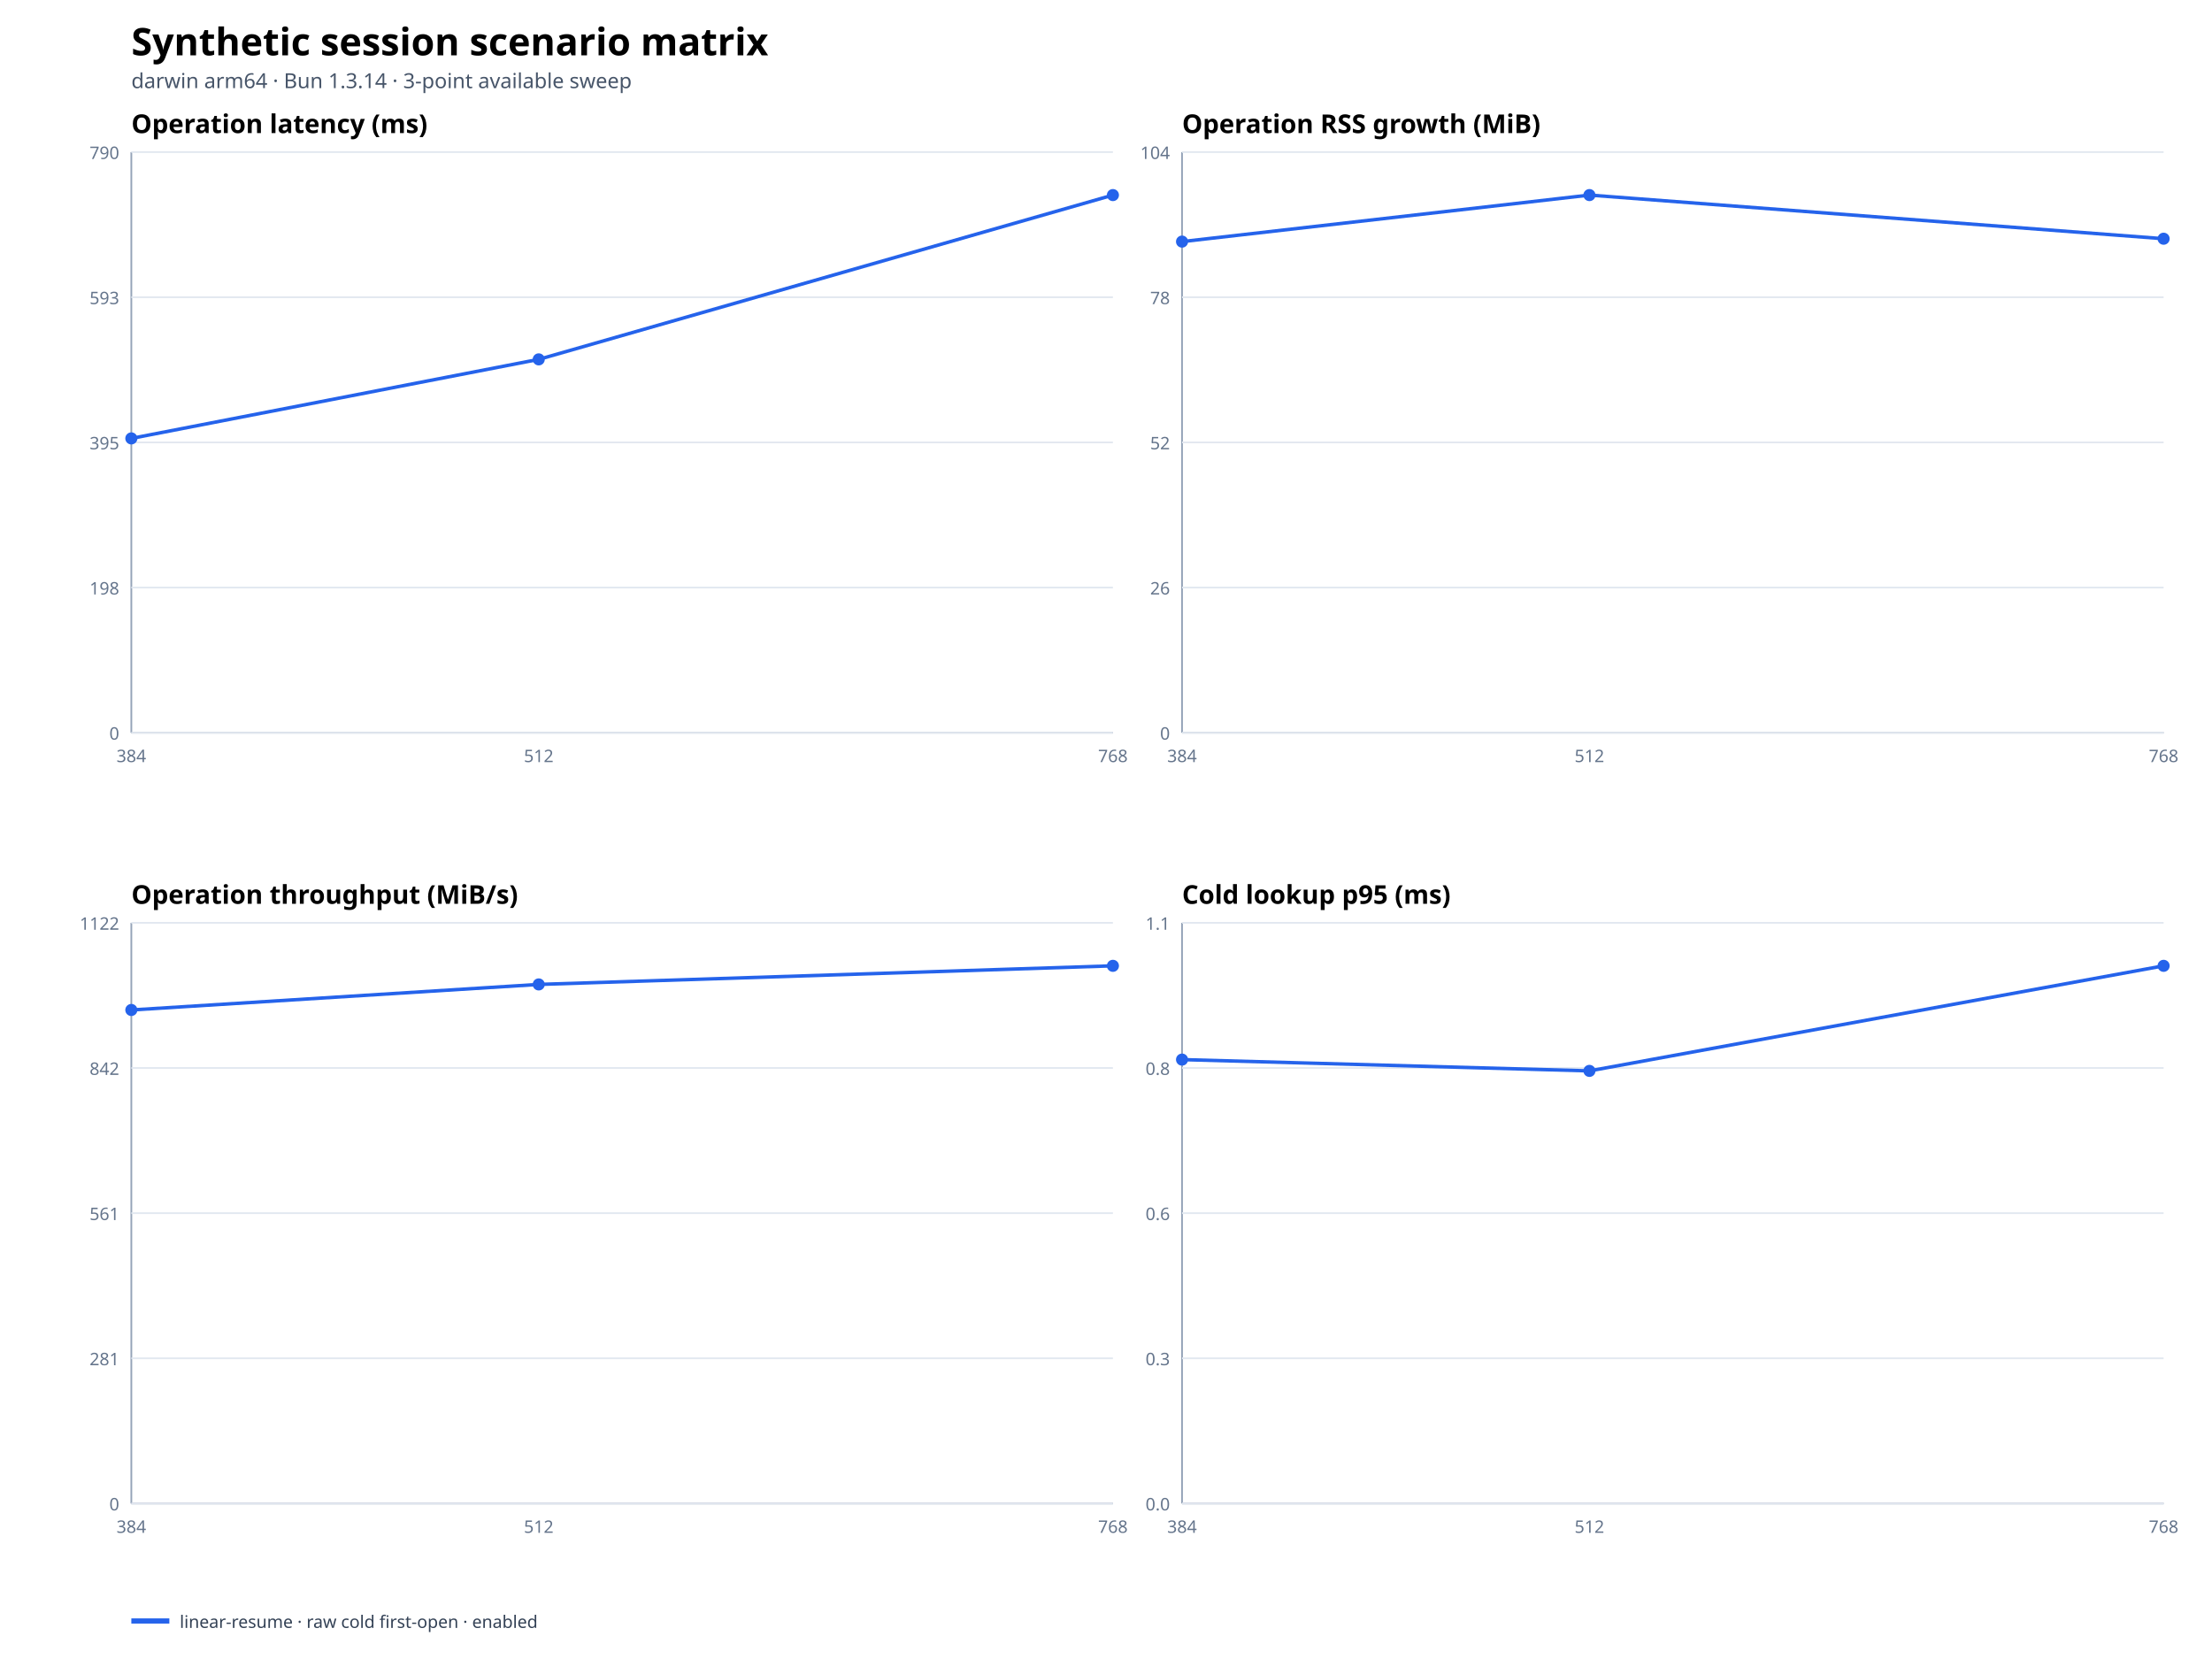
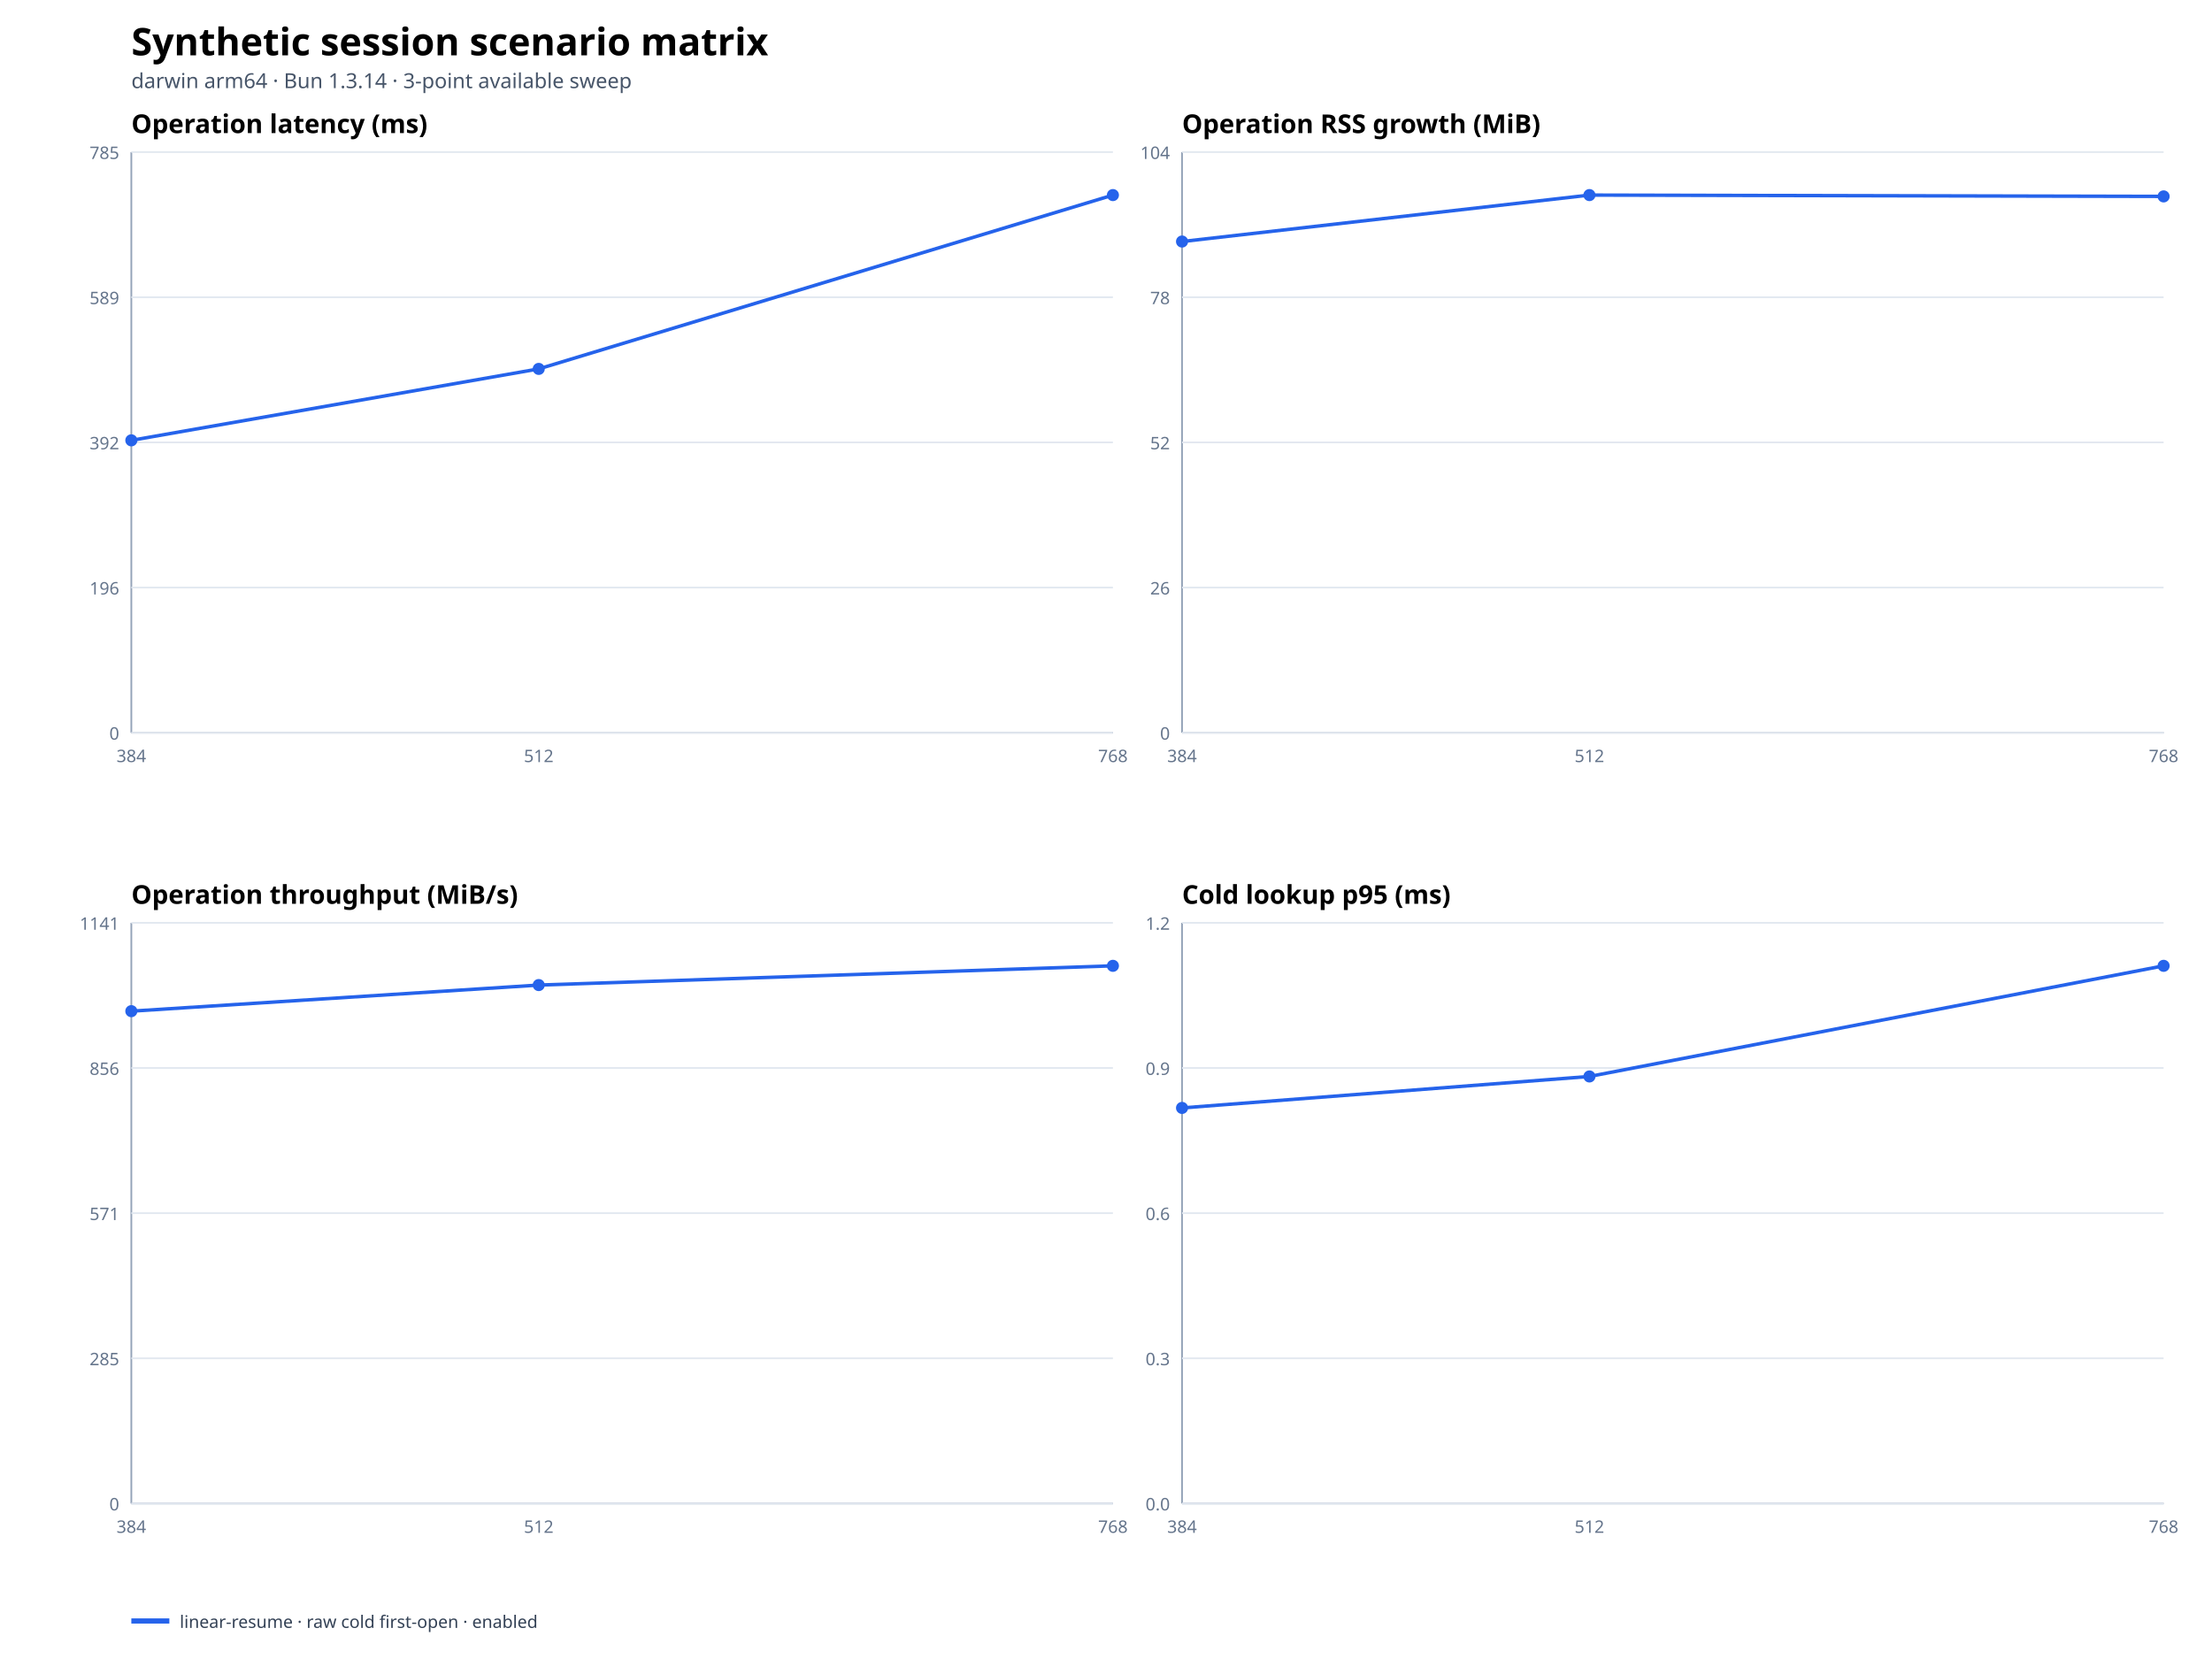
<svg xmlns="http://www.w3.org/2000/svg" width="1280" height="960" viewBox="0 0 1280 960">
  <rect width="100%" height="100%" fill="#ffffff" />
  <text x="76" y="32" font-family="system-ui,sans-serif" font-size="22" font-weight="700">Synthetic session scenario matrix</text>
  <text x="76" y="51" font-family="system-ui,sans-serif" font-size="12" fill="#475569">darwin arm64 · Bun 1.3.14 · 3-point available sweep</text>
  <text x="76" y="77" font-family="system-ui,sans-serif" font-size="15" font-weight="650">Operation latency (ms)</text>
  <line x1="76" y1="424" x2="644" y2="424" stroke="#94a3b8" />
  <line x1="76" y1="88" x2="76" y2="424" stroke="#94a3b8" />
  <line x1="76" y1="424" x2="644" y2="424" stroke="#e2e8f0" />
  <text x="69" y="428" text-anchor="end" font-family="system-ui,sans-serif" font-size="10" fill="#64748b">0</text>
  <line x1="76" y1="340" x2="644" y2="340" stroke="#e2e8f0" />
-   <text x="69" y="344" text-anchor="end" font-family="system-ui,sans-serif" font-size="10" fill="#64748b">198</text>
+   <text x="69" y="344" text-anchor="end" font-family="system-ui,sans-serif" font-size="10" fill="#64748b">196</text>
  <line x1="76" y1="256" x2="644" y2="256" stroke="#e2e8f0" />
-   <text x="69" y="260" text-anchor="end" font-family="system-ui,sans-serif" font-size="10" fill="#64748b">395</text>
+   <text x="69" y="260" text-anchor="end" font-family="system-ui,sans-serif" font-size="10" fill="#64748b">392</text>
  <line x1="76" y1="172" x2="644" y2="172" stroke="#e2e8f0" />
-   <text x="69" y="176" text-anchor="end" font-family="system-ui,sans-serif" font-size="10" fill="#64748b">593</text>
+   <text x="69" y="176" text-anchor="end" font-family="system-ui,sans-serif" font-size="10" fill="#64748b">589</text>
  <line x1="76" y1="88" x2="644" y2="88" stroke="#e2e8f0" />
-   <text x="69" y="92" text-anchor="end" font-family="system-ui,sans-serif" font-size="10" fill="#64748b">790</text>
+   <text x="69" y="92" text-anchor="end" font-family="system-ui,sans-serif" font-size="10" fill="#64748b">785</text>
  <text x="76" y="441" text-anchor="middle" font-family="system-ui,sans-serif" font-size="10" fill="#64748b">384</text>
  <text x="311.741" y="441" text-anchor="middle" font-family="system-ui,sans-serif" font-size="10" fill="#64748b">512</text>
  <text x="644" y="441" text-anchor="middle" font-family="system-ui,sans-serif" font-size="10" fill="#64748b">768</text>
-   <polyline fill="none" stroke="#2563eb" stroke-width="2" points="76,253.69 311.741,207.956 644,112.889" />
-   <circle cx="76" cy="253.69" r="3.5" fill="#2563eb" />
-   <circle cx="311.741" cy="207.956" r="3.5" fill="#2563eb" />
+   <polyline fill="none" stroke="#2563eb" stroke-width="2" points="76,254.809 311.741,213.469 644,112.889" />
+   <circle cx="76" cy="254.809" r="3.5" fill="#2563eb" />
+   <circle cx="311.741" cy="213.469" r="3.5" fill="#2563eb" />
  <circle cx="644" cy="112.889" r="3.5" fill="#2563eb" />
  <text x="684" y="77" font-family="system-ui,sans-serif" font-size="15" font-weight="650">Operation RSS growth (MiB)</text>
  <line x1="684" y1="424" x2="1252" y2="424" stroke="#94a3b8" />
  <line x1="684" y1="88" x2="684" y2="424" stroke="#94a3b8" />
  <line x1="684" y1="424" x2="1252" y2="424" stroke="#e2e8f0" />
  <text x="677" y="428" text-anchor="end" font-family="system-ui,sans-serif" font-size="10" fill="#64748b">0</text>
  <line x1="684" y1="340" x2="1252" y2="340" stroke="#e2e8f0" />
  <text x="677" y="344" text-anchor="end" font-family="system-ui,sans-serif" font-size="10" fill="#64748b">26</text>
  <line x1="684" y1="256" x2="1252" y2="256" stroke="#e2e8f0" />
  <text x="677" y="260" text-anchor="end" font-family="system-ui,sans-serif" font-size="10" fill="#64748b">52</text>
  <line x1="684" y1="172" x2="1252" y2="172" stroke="#e2e8f0" />
  <text x="677" y="176" text-anchor="end" font-family="system-ui,sans-serif" font-size="10" fill="#64748b">78</text>
  <line x1="684" y1="88" x2="1252" y2="88" stroke="#e2e8f0" />
  <text x="677" y="92" text-anchor="end" font-family="system-ui,sans-serif" font-size="10" fill="#64748b">104</text>
  <text x="684" y="441" text-anchor="middle" font-family="system-ui,sans-serif" font-size="10" fill="#64748b">384</text>
  <text x="919.741" y="441" text-anchor="middle" font-family="system-ui,sans-serif" font-size="10" fill="#64748b">512</text>
  <text x="1252" y="441" text-anchor="middle" font-family="system-ui,sans-serif" font-size="10" fill="#64748b">768</text>
-   <polyline fill="none" stroke="#2563eb" stroke-width="2" points="684,139.81 919.741,112.889 1252,138.14" />
-   <circle cx="684" cy="139.81" r="3.5" fill="#2563eb" />
+   <polyline fill="none" stroke="#2563eb" stroke-width="2" points="684,139.768 919.741,112.889 1252,113.648" />
+   <circle cx="684" cy="139.768" r="3.5" fill="#2563eb" />
  <circle cx="919.741" cy="112.889" r="3.5" fill="#2563eb" />
-   <circle cx="1252" cy="138.14" r="3.5" fill="#2563eb" />
+   <circle cx="1252" cy="113.648" r="3.5" fill="#2563eb" />
  <text x="76" y="523" font-family="system-ui,sans-serif" font-size="15" font-weight="650">Operation throughput (MiB/s)</text>
  <line x1="76" y1="870" x2="644" y2="870" stroke="#94a3b8" />
  <line x1="76" y1="534" x2="76" y2="870" stroke="#94a3b8" />
  <line x1="76" y1="870" x2="644" y2="870" stroke="#e2e8f0" />
  <text x="69" y="874" text-anchor="end" font-family="system-ui,sans-serif" font-size="10" fill="#64748b">0</text>
  <line x1="76" y1="786" x2="644" y2="786" stroke="#e2e8f0" />
-   <text x="69" y="790" text-anchor="end" font-family="system-ui,sans-serif" font-size="10" fill="#64748b">281</text>
+   <text x="69" y="790" text-anchor="end" font-family="system-ui,sans-serif" font-size="10" fill="#64748b">285</text>
  <line x1="76" y1="702" x2="644" y2="702" stroke="#e2e8f0" />
-   <text x="69" y="706" text-anchor="end" font-family="system-ui,sans-serif" font-size="10" fill="#64748b">561</text>
+   <text x="69" y="706" text-anchor="end" font-family="system-ui,sans-serif" font-size="10" fill="#64748b">571</text>
  <line x1="76" y1="618" x2="644" y2="618" stroke="#e2e8f0" />
-   <text x="69" y="622" text-anchor="end" font-family="system-ui,sans-serif" font-size="10" fill="#64748b">842</text>
+   <text x="69" y="622" text-anchor="end" font-family="system-ui,sans-serif" font-size="10" fill="#64748b">856</text>
  <line x1="76" y1="534" x2="644" y2="534" stroke="#e2e8f0" />
-   <text x="69" y="538" text-anchor="end" font-family="system-ui,sans-serif" font-size="10" fill="#64748b">1122</text>
+   <text x="69" y="538" text-anchor="end" font-family="system-ui,sans-serif" font-size="10" fill="#64748b">1141</text>
  <text x="76" y="887" text-anchor="middle" font-family="system-ui,sans-serif" font-size="10" fill="#64748b">384</text>
  <text x="311.741" y="887" text-anchor="middle" font-family="system-ui,sans-serif" font-size="10" fill="#64748b">512</text>
  <text x="644" y="887" text-anchor="middle" font-family="system-ui,sans-serif" font-size="10" fill="#64748b">768</text>
-   <polyline fill="none" stroke="#2563eb" stroke-width="2" points="76,584.435 311.741,569.649 644,558.889" />
-   <circle cx="76" cy="584.435" r="3.5" fill="#2563eb" />
-   <circle cx="311.741" cy="569.649" r="3.5" fill="#2563eb" />
+   <polyline fill="none" stroke="#2563eb" stroke-width="2" points="76,585.123 311.741,570.022 644,558.889" />
+   <circle cx="76" cy="585.123" r="3.5" fill="#2563eb" />
+   <circle cx="311.741" cy="570.022" r="3.5" fill="#2563eb" />
  <circle cx="644" cy="558.889" r="3.5" fill="#2563eb" />
  <text x="684" y="523" font-family="system-ui,sans-serif" font-size="15" font-weight="650">Cold lookup p95 (ms)</text>
  <line x1="684" y1="870" x2="1252" y2="870" stroke="#94a3b8" />
  <line x1="684" y1="534" x2="684" y2="870" stroke="#94a3b8" />
  <line x1="684" y1="870" x2="1252" y2="870" stroke="#e2e8f0" />
  <text x="677" y="874" text-anchor="end" font-family="system-ui,sans-serif" font-size="10" fill="#64748b">0.0</text>
  <line x1="684" y1="786" x2="1252" y2="786" stroke="#e2e8f0" />
  <text x="677" y="790" text-anchor="end" font-family="system-ui,sans-serif" font-size="10" fill="#64748b">0.3</text>
  <line x1="684" y1="702" x2="1252" y2="702" stroke="#e2e8f0" />
  <text x="677" y="706" text-anchor="end" font-family="system-ui,sans-serif" font-size="10" fill="#64748b">0.6</text>
  <line x1="684" y1="618" x2="1252" y2="618" stroke="#e2e8f0" />
-   <text x="677" y="622" text-anchor="end" font-family="system-ui,sans-serif" font-size="10" fill="#64748b">0.8</text>
+   <text x="677" y="622" text-anchor="end" font-family="system-ui,sans-serif" font-size="10" fill="#64748b">0.9</text>
  <line x1="684" y1="534" x2="1252" y2="534" stroke="#e2e8f0" />
-   <text x="677" y="538" text-anchor="end" font-family="system-ui,sans-serif" font-size="10" fill="#64748b">1.1</text>
+   <text x="677" y="538" text-anchor="end" font-family="system-ui,sans-serif" font-size="10" fill="#64748b">1.2</text>
  <text x="684" y="887" text-anchor="middle" font-family="system-ui,sans-serif" font-size="10" fill="#64748b">384</text>
  <text x="919.741" y="887" text-anchor="middle" font-family="system-ui,sans-serif" font-size="10" fill="#64748b">512</text>
  <text x="1252" y="887" text-anchor="middle" font-family="system-ui,sans-serif" font-size="10" fill="#64748b">768</text>
-   <polyline fill="none" stroke="#2563eb" stroke-width="2" points="684,613.152 919.741,619.683 1252,558.889" />
-   <circle cx="684" cy="613.152" r="3.5" fill="#2563eb" />
-   <circle cx="919.741" cy="619.683" r="3.5" fill="#2563eb" />
+   <polyline fill="none" stroke="#2563eb" stroke-width="2" points="684,641.112 919.741,622.905 1252,558.889" />
+   <circle cx="684" cy="641.112" r="3.5" fill="#2563eb" />
+   <circle cx="919.741" cy="622.905" r="3.5" fill="#2563eb" />
  <circle cx="1252" cy="558.889" r="3.5" fill="#2563eb" />
  <line x1="76" y1="938" x2="98" y2="938" stroke="#2563eb" stroke-width="3" />
  <text x="104" y="942" font-family="system-ui,sans-serif" font-size="10" fill="#334155">linear-resume · raw cold first-open · enabled</text>
</svg>
